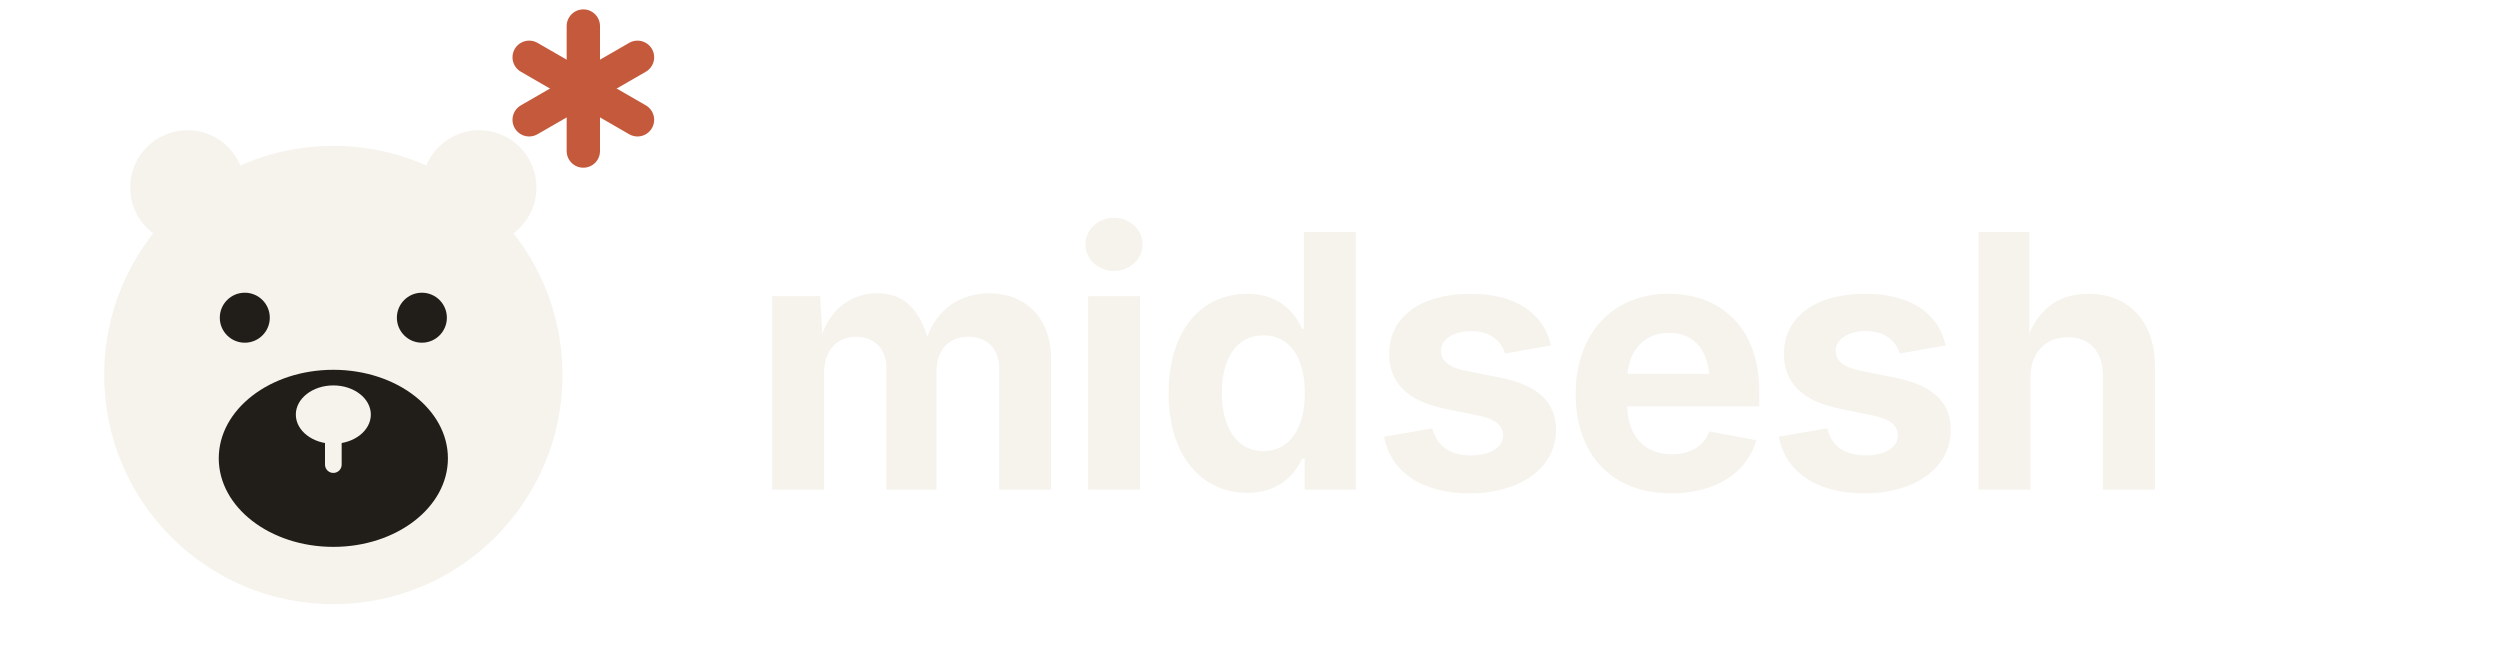
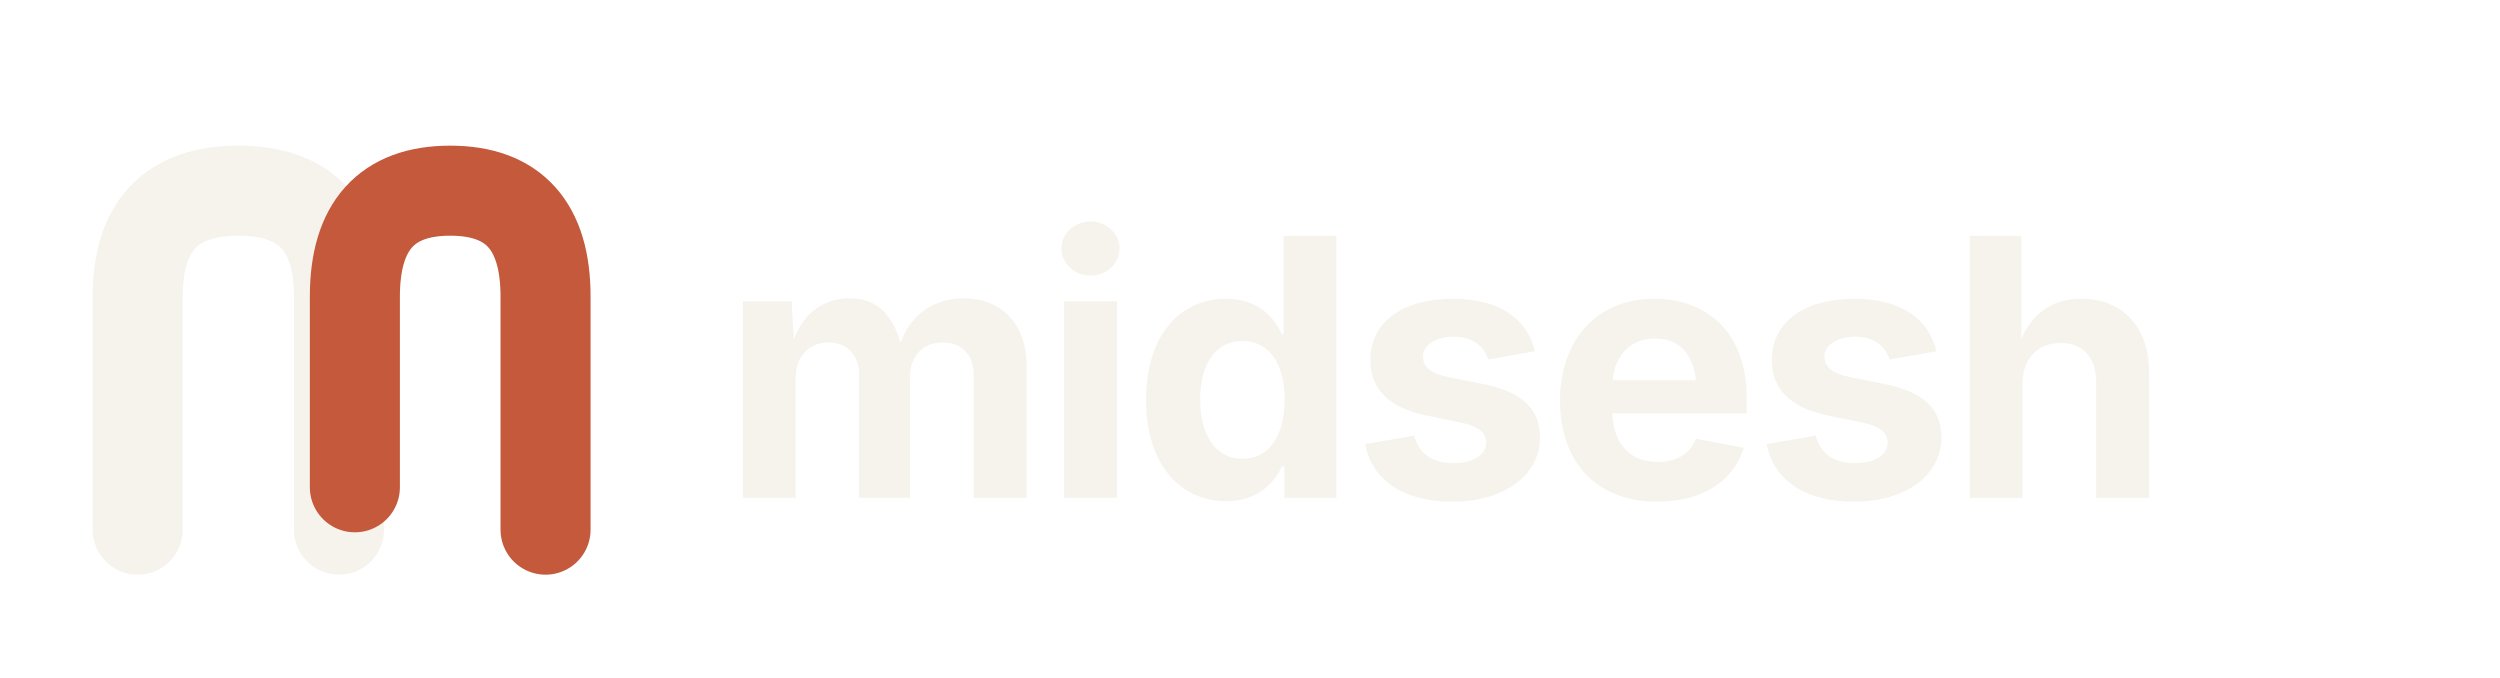
- <svg xmlns="http://www.w3.org/2000/svg" viewBox="0 0 240 64" width="240" height="64">
-   <g>
-     <circle cx="18" cy="18" r="5.5" fill="#F6F3ED" />
-     <circle cx="46" cy="18" r="5.5" fill="#F6F3ED" />
-     <circle cx="32" cy="36" r="22" fill="#F6F3ED" />
-     <ellipse cx="32" cy="44" rx="11" ry="8.5" fill="#211E1A" />
-     <ellipse cx="32" cy="39.8" rx="3.6" ry="2.8" fill="#F6F3ED" />
-     <line x1="32" y1="42.5" x2="32" y2="44.6" stroke="#F6F3ED" stroke-width="1.6" stroke-linecap="round" />
-     <circle cx="23.5" cy="30.5" r="2.4" fill="#211E1A" />
-     <circle cx="40.5" cy="30.5" r="2.4" fill="#211E1A" />
-     <g stroke="#C4593C" stroke-width="3.2" stroke-linecap="round">
-       <line x1="56" y1="2.5" x2="56" y2="14.5" />
-       <line x1="50.8" y1="5.5" x2="61.2" y2="11.5" />
-       <line x1="61.2" y1="5.5" x2="50.8" y2="11.5" />
-     </g>
-   </g>
-   <text x="72" y="47" font-family="-apple-system, BlinkMacSystemFont, 'SF Pro Text', 'Helvetica Neue', system-ui, sans-serif" font-size="34" font-weight="700" letter-spacing="-0.7" fill="#F6F3ED">midsesh</text>
+ <svg xmlns="http://www.w3.org/2000/svg" viewBox="0 0 236 64" width="236" height="64">
+   <path d="M13 50 L13 28 Q13 18 22.5 18 Q32 18 32 28 L32 50" fill="none" stroke="#F6F3ED" stroke-width="8.5" stroke-linecap="round" />
+   <path d="M33.5 46 L33.5 28 Q33.5 18 42.5 18 Q51.5 18 51.5 28 L51.5 50" fill="none" stroke="#C4593C" stroke-width="8.5" stroke-linecap="round" />
+   <text x="68" y="47" font-family="-apple-system, BlinkMacSystemFont, 'SF Pro Text', 'Helvetica Neue', system-ui, sans-serif" font-size="34" font-weight="700" letter-spacing="-0.7" fill="#F6F3ED">midsesh</text>
</svg>
